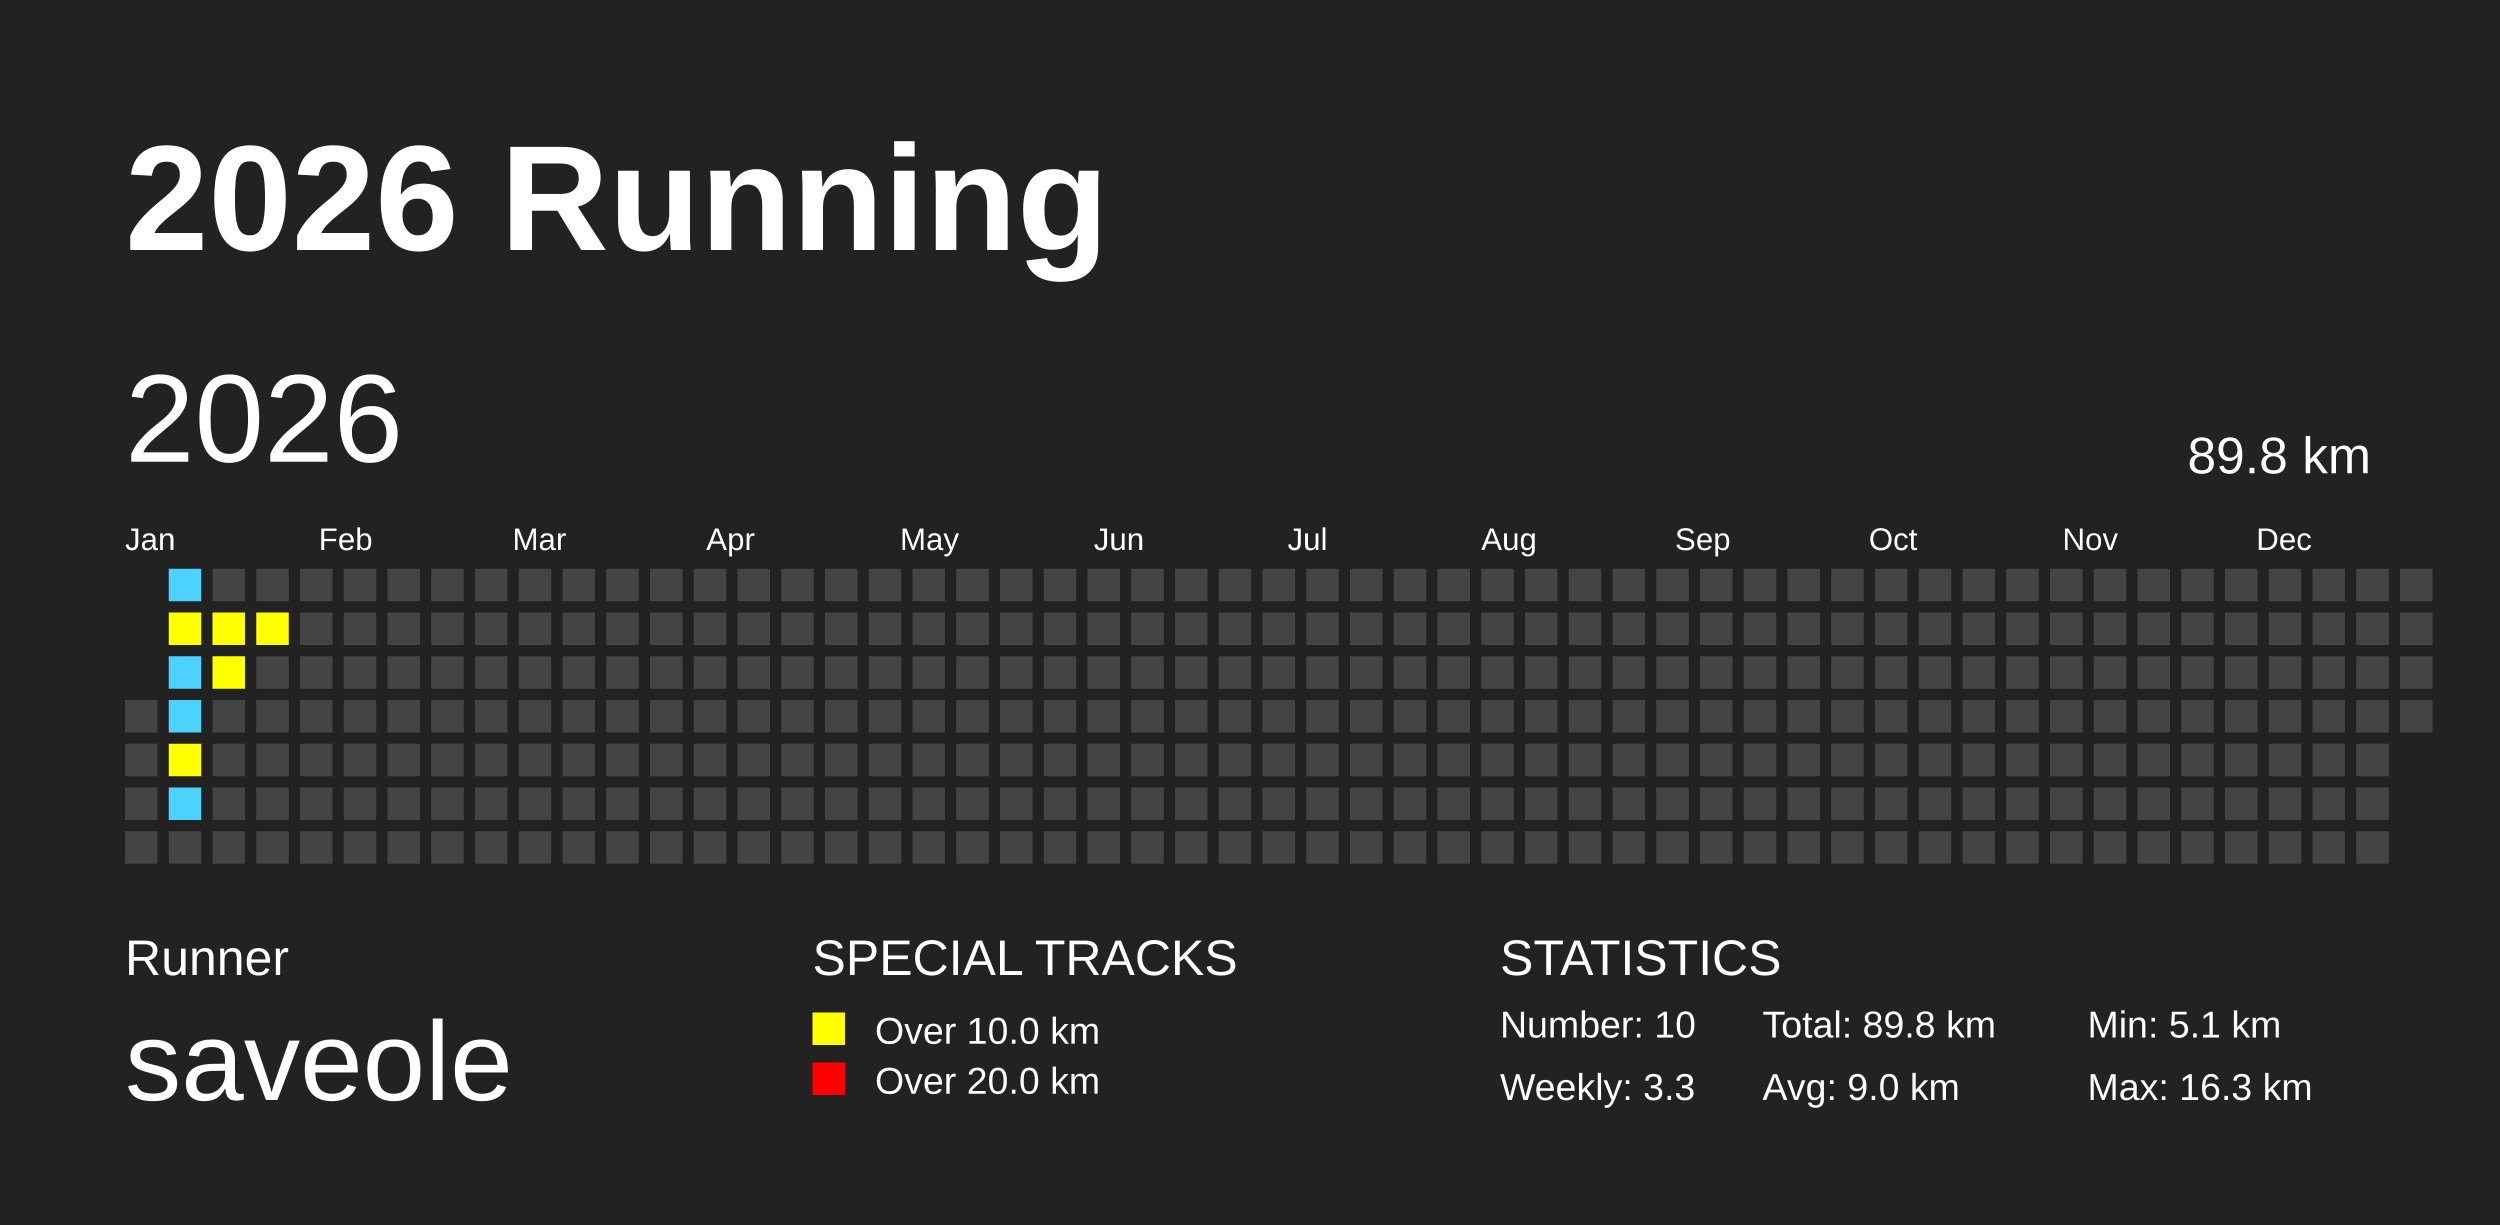
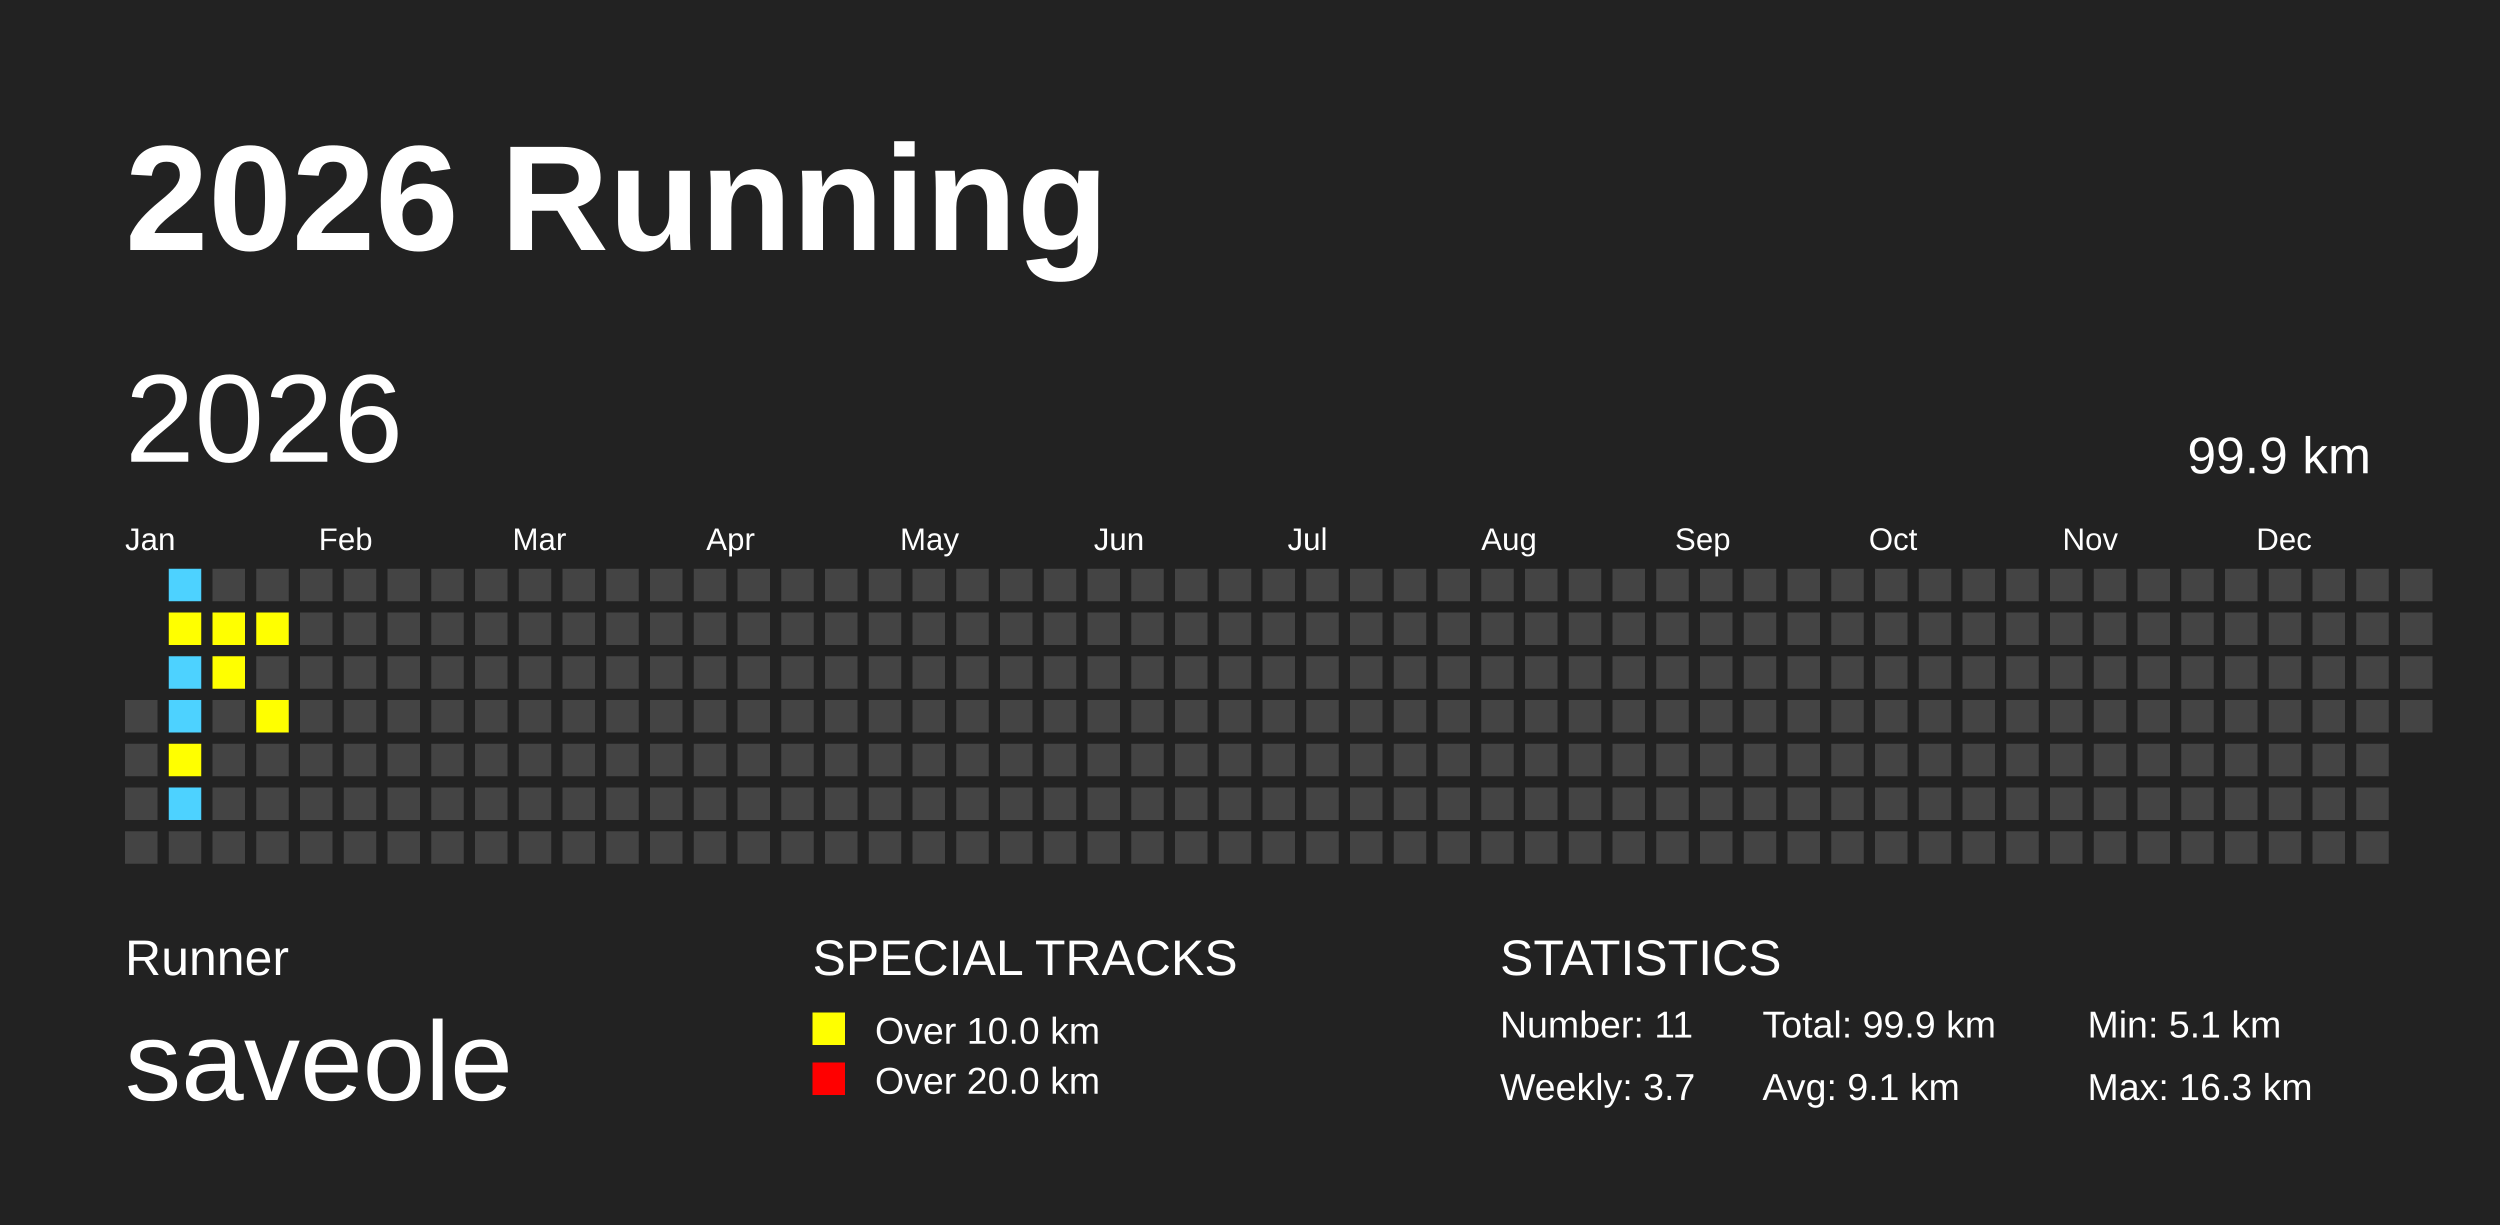
<svg xmlns="http://www.w3.org/2000/svg" baseProfile="full" height="98mm" version="1.1" viewBox="0,0,200,98" width="200mm">
  <defs />
  <rect fill="#222222" height="98" width="200" x="0" y="0" />
  <text fill="#FFFFFF" style="font-size:12px; font-family:Arial; font-weight:bold;" x="10" y="20">2026 Running</text>
  <text fill="#FFFFFF" style="font-size:4px; font-family:Arial" x="10" y="78">Runner</text>
  <text fill="#FFFFFF" style="font-size:9px; font-family:Arial" x="10" y="88">saveole</text>
  <text fill="#FFFFFF" style="font-size:4px; font-family:Arial" x="65" y="78">SPECIAL TRACKS</text>
  <rect fill="yellow" height="2.6" width="2.6" x="65" y="81" />
  <text fill="#FFFFFF" style="font-size:3px; font-family:Arial" x="70" y="83.5">Over 10.0 km</text>
  <rect fill="red" height="2.6" width="2.6" x="65" y="85" />
  <text fill="#FFFFFF" style="font-size:3px; font-family:Arial" x="70" y="87.5">Over 20.0 km</text>
  <text fill="#FFFFFF" style="font-size:4px; font-family:Arial" x="120" y="78">STATISTICS</text>
-   <text fill="#FFFFFF" style="font-size:3px; font-family:Arial" x="120" y="83">Number: 10</text>
-   <text fill="#FFFFFF" style="font-size:3px; font-family:Arial" x="120" y="88">Weekly: 3.3</text>
-   <text fill="#FFFFFF" style="font-size:3px; font-family:Arial" x="141" y="83">Total: 89.8 km</text>
-   <text fill="#FFFFFF" style="font-size:3px; font-family:Arial" x="141" y="88">Avg: 9.0 km</text>
+   <text fill="#FFFFFF" style="font-size:3px; font-family:Arial" x="120" y="83">Number: 11</text>
+   <text fill="#FFFFFF" style="font-size:3px; font-family:Arial" x="120" y="88">Weekly: 3.7</text>
+   <text fill="#FFFFFF" style="font-size:3px; font-family:Arial" x="141" y="83">Total: 99.9 km</text>
+   <text fill="#FFFFFF" style="font-size:3px; font-family:Arial" x="141" y="88">Avg: 9.1 km</text>
  <text fill="#FFFFFF" style="font-size:3px; font-family:Arial" x="167" y="83">Min: 5.1 km</text>
  <text fill="#FFFFFF" style="font-size:3px; font-family:Arial" x="167" y="88">Max: 16.3 km</text>
  <text dominant-baseline="hanging" fill="#FFFFFF" style="font-size:10.0px; font-family:Arial;" x="10" y="30">2026</text>
-   <text dominant-baseline="hanging" fill="#FFFFFF" style="font-size:4.125px; font-family:Arial;" x="175" y="35">89.8 km</text>
+   <text dominant-baseline="hanging" fill="#FFFFFF" style="font-size:4.125px; font-family:Arial;" x="175" y="35">99.9 km</text>
  <text fill="#FFFFFF" style="font-size:2.5px; font-family:Arial" x="10.0" y="44">Jan</text>
  <text fill="#FFFFFF" style="font-size:2.5px; font-family:Arial" x="25.5" y="44">Feb</text>
  <text fill="#FFFFFF" style="font-size:2.5px; font-family:Arial" x="41.0" y="44">Mar</text>
  <text fill="#FFFFFF" style="font-size:2.5px; font-family:Arial" x="56.5" y="44">Apr</text>
  <text fill="#FFFFFF" style="font-size:2.5px; font-family:Arial" x="72.0" y="44">May</text>
  <text fill="#FFFFFF" style="font-size:2.5px; font-family:Arial" x="87.5" y="44">Jun</text>
  <text fill="#FFFFFF" style="font-size:2.5px; font-family:Arial" x="103.0" y="44">Jul</text>
  <text fill="#FFFFFF" style="font-size:2.5px; font-family:Arial" x="118.5" y="44">Aug</text>
  <text fill="#FFFFFF" style="font-size:2.5px; font-family:Arial" x="134.0" y="44">Sep</text>
  <text fill="#FFFFFF" style="font-size:2.5px; font-family:Arial" x="149.5" y="44">Oct</text>
  <text fill="#FFFFFF" style="font-size:2.5px; font-family:Arial" x="165.0" y="44">Nov</text>
  <text fill="#FFFFFF" style="font-size:2.5px; font-family:Arial" x="180.5" y="44">Dec</text>
  <rect fill="#444444" height="2.6" width="2.6" x="10.0" y="56.0" />
  <rect fill="#444444" height="2.6" width="2.6" x="10.0" y="59.5" />
  <rect fill="#444444" height="2.6" width="2.6" x="10.0" y="63.0" />
  <rect fill="#444444" height="2.6" width="2.6" x="10.0" y="66.5" />
  <rect fill="#4DD2FF" height="2.6" width="2.6" x="13.5" y="45.5" />
  <rect fill="yellow" height="2.6" width="2.6" x="13.5" y="49.0" />
  <rect fill="#4DD2FF" height="2.6" width="2.6" x="13.5" y="52.5" />
  <rect fill="#4DD2FF" height="2.6" width="2.6" x="13.5" y="56.0" />
  <rect fill="yellow" height="2.6" width="2.6" x="13.5" y="59.5" />
  <rect fill="#4DD2FF" height="2.6" width="2.6" x="13.5" y="63.0" />
  <rect fill="#444444" height="2.6" width="2.6" x="13.5" y="66.5" />
  <rect fill="#444444" height="2.6" width="2.6" x="17.0" y="45.5" />
  <rect fill="yellow" height="2.6" width="2.6" x="17.0" y="49.0" />
  <rect fill="yellow" height="2.6" width="2.6" x="17.0" y="52.5" />
  <rect fill="#444444" height="2.6" width="2.6" x="17.0" y="56.0" />
  <rect fill="#444444" height="2.6" width="2.6" x="17.0" y="59.5" />
  <rect fill="#444444" height="2.6" width="2.6" x="17.0" y="63.0" />
  <rect fill="#444444" height="2.6" width="2.6" x="17.0" y="66.5" />
  <rect fill="#444444" height="2.6" width="2.6" x="20.5" y="45.5" />
  <rect fill="yellow" height="2.6" width="2.6" x="20.5" y="49.0" />
  <rect fill="#444444" height="2.6" width="2.6" x="20.5" y="52.5" />
-   <rect fill="#444444" height="2.6" width="2.6" x="20.5" y="56.0" />
+   <rect fill="yellow" height="2.6" width="2.6" x="20.5" y="56.0" />
  <rect fill="#444444" height="2.6" width="2.6" x="20.5" y="59.5" />
  <rect fill="#444444" height="2.6" width="2.6" x="20.5" y="63.0" />
  <rect fill="#444444" height="2.6" width="2.6" x="20.5" y="66.5" />
  <rect fill="#444444" height="2.6" width="2.6" x="24.0" y="45.5" />
  <rect fill="#444444" height="2.6" width="2.6" x="24.0" y="49.0" />
  <rect fill="#444444" height="2.6" width="2.6" x="24.0" y="52.5" />
  <rect fill="#444444" height="2.6" width="2.6" x="24.0" y="56.0" />
  <rect fill="#444444" height="2.6" width="2.6" x="24.0" y="59.5" />
  <rect fill="#444444" height="2.6" width="2.6" x="24.0" y="63.0" />
  <rect fill="#444444" height="2.6" width="2.6" x="24.0" y="66.5" />
  <rect fill="#444444" height="2.6" width="2.6" x="27.5" y="45.5" />
  <rect fill="#444444" height="2.6" width="2.6" x="27.5" y="49.0" />
  <rect fill="#444444" height="2.6" width="2.6" x="27.5" y="52.5" />
  <rect fill="#444444" height="2.6" width="2.6" x="27.5" y="56.0" />
  <rect fill="#444444" height="2.6" width="2.6" x="27.5" y="59.5" />
  <rect fill="#444444" height="2.6" width="2.6" x="27.5" y="63.0" />
  <rect fill="#444444" height="2.6" width="2.6" x="27.5" y="66.5" />
  <rect fill="#444444" height="2.6" width="2.6" x="31.0" y="45.5" />
  <rect fill="#444444" height="2.6" width="2.6" x="31.0" y="49.0" />
  <rect fill="#444444" height="2.6" width="2.6" x="31.0" y="52.5" />
  <rect fill="#444444" height="2.6" width="2.6" x="31.0" y="56.0" />
  <rect fill="#444444" height="2.6" width="2.6" x="31.0" y="59.5" />
  <rect fill="#444444" height="2.6" width="2.6" x="31.0" y="63.0" />
  <rect fill="#444444" height="2.6" width="2.6" x="31.0" y="66.5" />
  <rect fill="#444444" height="2.6" width="2.6" x="34.5" y="45.5" />
  <rect fill="#444444" height="2.6" width="2.6" x="34.5" y="49.0" />
  <rect fill="#444444" height="2.6" width="2.6" x="34.5" y="52.5" />
  <rect fill="#444444" height="2.6" width="2.6" x="34.5" y="56.0" />
  <rect fill="#444444" height="2.6" width="2.6" x="34.5" y="59.5" />
  <rect fill="#444444" height="2.6" width="2.6" x="34.5" y="63.0" />
  <rect fill="#444444" height="2.6" width="2.6" x="34.5" y="66.5" />
  <rect fill="#444444" height="2.6" width="2.6" x="38.0" y="45.5" />
  <rect fill="#444444" height="2.6" width="2.6" x="38.0" y="49.0" />
  <rect fill="#444444" height="2.6" width="2.6" x="38.0" y="52.5" />
  <rect fill="#444444" height="2.6" width="2.6" x="38.0" y="56.0" />
  <rect fill="#444444" height="2.6" width="2.6" x="38.0" y="59.5" />
  <rect fill="#444444" height="2.6" width="2.6" x="38.0" y="63.0" />
  <rect fill="#444444" height="2.6" width="2.6" x="38.0" y="66.5" />
  <rect fill="#444444" height="2.6" width="2.6" x="41.5" y="45.5" />
  <rect fill="#444444" height="2.6" width="2.6" x="41.5" y="49.0" />
  <rect fill="#444444" height="2.6" width="2.6" x="41.5" y="52.5" />
  <rect fill="#444444" height="2.6" width="2.6" x="41.5" y="56.0" />
  <rect fill="#444444" height="2.6" width="2.6" x="41.5" y="59.5" />
  <rect fill="#444444" height="2.6" width="2.6" x="41.5" y="63.0" />
  <rect fill="#444444" height="2.6" width="2.6" x="41.5" y="66.5" />
  <rect fill="#444444" height="2.6" width="2.6" x="45.0" y="45.5" />
  <rect fill="#444444" height="2.6" width="2.6" x="45.0" y="49.0" />
  <rect fill="#444444" height="2.6" width="2.6" x="45.0" y="52.5" />
  <rect fill="#444444" height="2.6" width="2.6" x="45.0" y="56.0" />
  <rect fill="#444444" height="2.6" width="2.6" x="45.0" y="59.5" />
  <rect fill="#444444" height="2.6" width="2.6" x="45.0" y="63.0" />
  <rect fill="#444444" height="2.6" width="2.6" x="45.0" y="66.5" />
  <rect fill="#444444" height="2.6" width="2.6" x="48.5" y="45.5" />
  <rect fill="#444444" height="2.6" width="2.6" x="48.5" y="49.0" />
  <rect fill="#444444" height="2.6" width="2.6" x="48.5" y="52.5" />
  <rect fill="#444444" height="2.6" width="2.6" x="48.5" y="56.0" />
  <rect fill="#444444" height="2.6" width="2.6" x="48.5" y="59.5" />
  <rect fill="#444444" height="2.6" width="2.6" x="48.5" y="63.0" />
  <rect fill="#444444" height="2.6" width="2.6" x="48.5" y="66.5" />
  <rect fill="#444444" height="2.6" width="2.6" x="52.0" y="45.5" />
  <rect fill="#444444" height="2.6" width="2.6" x="52.0" y="49.0" />
  <rect fill="#444444" height="2.6" width="2.6" x="52.0" y="52.5" />
  <rect fill="#444444" height="2.6" width="2.6" x="52.0" y="56.0" />
  <rect fill="#444444" height="2.6" width="2.6" x="52.0" y="59.5" />
  <rect fill="#444444" height="2.6" width="2.6" x="52.0" y="63.0" />
  <rect fill="#444444" height="2.6" width="2.6" x="52.0" y="66.5" />
  <rect fill="#444444" height="2.6" width="2.6" x="55.5" y="45.5" />
  <rect fill="#444444" height="2.6" width="2.6" x="55.5" y="49.0" />
  <rect fill="#444444" height="2.6" width="2.6" x="55.5" y="52.5" />
  <rect fill="#444444" height="2.6" width="2.6" x="55.5" y="56.0" />
  <rect fill="#444444" height="2.6" width="2.6" x="55.5" y="59.5" />
  <rect fill="#444444" height="2.6" width="2.6" x="55.5" y="63.0" />
  <rect fill="#444444" height="2.6" width="2.6" x="55.5" y="66.5" />
  <rect fill="#444444" height="2.6" width="2.6" x="59.0" y="45.5" />
  <rect fill="#444444" height="2.6" width="2.6" x="59.0" y="49.0" />
  <rect fill="#444444" height="2.6" width="2.6" x="59.0" y="52.5" />
  <rect fill="#444444" height="2.6" width="2.6" x="59.0" y="56.0" />
  <rect fill="#444444" height="2.6" width="2.6" x="59.0" y="59.5" />
  <rect fill="#444444" height="2.6" width="2.6" x="59.0" y="63.0" />
  <rect fill="#444444" height="2.6" width="2.6" x="59.0" y="66.5" />
  <rect fill="#444444" height="2.6" width="2.6" x="62.5" y="45.5" />
  <rect fill="#444444" height="2.6" width="2.6" x="62.5" y="49.0" />
  <rect fill="#444444" height="2.6" width="2.6" x="62.5" y="52.5" />
  <rect fill="#444444" height="2.6" width="2.6" x="62.5" y="56.0" />
  <rect fill="#444444" height="2.6" width="2.6" x="62.5" y="59.5" />
  <rect fill="#444444" height="2.6" width="2.6" x="62.5" y="63.0" />
  <rect fill="#444444" height="2.6" width="2.6" x="62.5" y="66.5" />
  <rect fill="#444444" height="2.6" width="2.6" x="66.0" y="45.5" />
  <rect fill="#444444" height="2.6" width="2.6" x="66.0" y="49.0" />
  <rect fill="#444444" height="2.6" width="2.6" x="66.0" y="52.5" />
  <rect fill="#444444" height="2.6" width="2.6" x="66.0" y="56.0" />
  <rect fill="#444444" height="2.6" width="2.6" x="66.0" y="59.5" />
  <rect fill="#444444" height="2.6" width="2.6" x="66.0" y="63.0" />
  <rect fill="#444444" height="2.6" width="2.6" x="66.0" y="66.5" />
  <rect fill="#444444" height="2.6" width="2.6" x="69.5" y="45.5" />
  <rect fill="#444444" height="2.6" width="2.6" x="69.5" y="49.0" />
  <rect fill="#444444" height="2.6" width="2.6" x="69.5" y="52.5" />
  <rect fill="#444444" height="2.6" width="2.6" x="69.5" y="56.0" />
  <rect fill="#444444" height="2.6" width="2.6" x="69.5" y="59.5" />
  <rect fill="#444444" height="2.6" width="2.6" x="69.5" y="63.0" />
  <rect fill="#444444" height="2.6" width="2.6" x="69.5" y="66.5" />
  <rect fill="#444444" height="2.6" width="2.6" x="73.0" y="45.5" />
  <rect fill="#444444" height="2.6" width="2.6" x="73.0" y="49.0" />
  <rect fill="#444444" height="2.6" width="2.6" x="73.0" y="52.5" />
  <rect fill="#444444" height="2.6" width="2.6" x="73.0" y="56.0" />
  <rect fill="#444444" height="2.6" width="2.6" x="73.0" y="59.5" />
  <rect fill="#444444" height="2.6" width="2.6" x="73.0" y="63.0" />
  <rect fill="#444444" height="2.6" width="2.6" x="73.0" y="66.5" />
  <rect fill="#444444" height="2.6" width="2.6" x="76.5" y="45.5" />
  <rect fill="#444444" height="2.6" width="2.6" x="76.5" y="49.0" />
  <rect fill="#444444" height="2.6" width="2.6" x="76.5" y="52.5" />
  <rect fill="#444444" height="2.6" width="2.6" x="76.5" y="56.0" />
  <rect fill="#444444" height="2.6" width="2.6" x="76.5" y="59.5" />
  <rect fill="#444444" height="2.6" width="2.6" x="76.5" y="63.0" />
  <rect fill="#444444" height="2.6" width="2.6" x="76.5" y="66.5" />
  <rect fill="#444444" height="2.6" width="2.6" x="80.0" y="45.5" />
  <rect fill="#444444" height="2.6" width="2.6" x="80.0" y="49.0" />
  <rect fill="#444444" height="2.6" width="2.6" x="80.0" y="52.5" />
  <rect fill="#444444" height="2.6" width="2.6" x="80.0" y="56.0" />
  <rect fill="#444444" height="2.6" width="2.6" x="80.0" y="59.5" />
  <rect fill="#444444" height="2.6" width="2.6" x="80.0" y="63.0" />
  <rect fill="#444444" height="2.6" width="2.6" x="80.0" y="66.5" />
  <rect fill="#444444" height="2.6" width="2.6" x="83.5" y="45.5" />
  <rect fill="#444444" height="2.6" width="2.6" x="83.5" y="49.0" />
  <rect fill="#444444" height="2.6" width="2.6" x="83.5" y="52.5" />
  <rect fill="#444444" height="2.6" width="2.6" x="83.5" y="56.0" />
  <rect fill="#444444" height="2.6" width="2.6" x="83.5" y="59.5" />
  <rect fill="#444444" height="2.6" width="2.6" x="83.5" y="63.0" />
  <rect fill="#444444" height="2.6" width="2.6" x="83.5" y="66.5" />
  <rect fill="#444444" height="2.6" width="2.6" x="87.0" y="45.5" />
  <rect fill="#444444" height="2.6" width="2.6" x="87.0" y="49.0" />
  <rect fill="#444444" height="2.6" width="2.6" x="87.0" y="52.5" />
  <rect fill="#444444" height="2.6" width="2.6" x="87.0" y="56.0" />
  <rect fill="#444444" height="2.6" width="2.6" x="87.0" y="59.5" />
  <rect fill="#444444" height="2.6" width="2.6" x="87.0" y="63.0" />
  <rect fill="#444444" height="2.6" width="2.6" x="87.0" y="66.5" />
  <rect fill="#444444" height="2.6" width="2.6" x="90.5" y="45.5" />
  <rect fill="#444444" height="2.6" width="2.6" x="90.5" y="49.0" />
  <rect fill="#444444" height="2.6" width="2.6" x="90.5" y="52.5" />
  <rect fill="#444444" height="2.6" width="2.6" x="90.5" y="56.0" />
  <rect fill="#444444" height="2.6" width="2.6" x="90.5" y="59.5" />
  <rect fill="#444444" height="2.6" width="2.6" x="90.5" y="63.0" />
  <rect fill="#444444" height="2.6" width="2.6" x="90.5" y="66.5" />
  <rect fill="#444444" height="2.6" width="2.6" x="94.0" y="45.5" />
  <rect fill="#444444" height="2.6" width="2.6" x="94.0" y="49.0" />
  <rect fill="#444444" height="2.6" width="2.6" x="94.0" y="52.5" />
  <rect fill="#444444" height="2.6" width="2.6" x="94.0" y="56.0" />
  <rect fill="#444444" height="2.6" width="2.6" x="94.0" y="59.5" />
  <rect fill="#444444" height="2.6" width="2.6" x="94.0" y="63.0" />
  <rect fill="#444444" height="2.6" width="2.6" x="94.0" y="66.5" />
  <rect fill="#444444" height="2.6" width="2.6" x="97.5" y="45.5" />
  <rect fill="#444444" height="2.6" width="2.6" x="97.5" y="49.0" />
  <rect fill="#444444" height="2.6" width="2.6" x="97.5" y="52.5" />
  <rect fill="#444444" height="2.6" width="2.6" x="97.5" y="56.0" />
  <rect fill="#444444" height="2.6" width="2.6" x="97.5" y="59.5" />
  <rect fill="#444444" height="2.6" width="2.6" x="97.5" y="63.0" />
  <rect fill="#444444" height="2.6" width="2.6" x="97.5" y="66.5" />
  <rect fill="#444444" height="2.6" width="2.6" x="101.0" y="45.5" />
  <rect fill="#444444" height="2.6" width="2.6" x="101.0" y="49.0" />
  <rect fill="#444444" height="2.6" width="2.6" x="101.0" y="52.5" />
  <rect fill="#444444" height="2.6" width="2.6" x="101.0" y="56.0" />
  <rect fill="#444444" height="2.6" width="2.6" x="101.0" y="59.5" />
  <rect fill="#444444" height="2.6" width="2.6" x="101.0" y="63.0" />
  <rect fill="#444444" height="2.6" width="2.6" x="101.0" y="66.5" />
  <rect fill="#444444" height="2.6" width="2.6" x="104.5" y="45.5" />
  <rect fill="#444444" height="2.6" width="2.6" x="104.5" y="49.0" />
  <rect fill="#444444" height="2.6" width="2.6" x="104.5" y="52.5" />
  <rect fill="#444444" height="2.6" width="2.6" x="104.5" y="56.0" />
  <rect fill="#444444" height="2.6" width="2.6" x="104.5" y="59.5" />
  <rect fill="#444444" height="2.6" width="2.6" x="104.5" y="63.0" />
  <rect fill="#444444" height="2.6" width="2.6" x="104.5" y="66.5" />
  <rect fill="#444444" height="2.6" width="2.6" x="108.0" y="45.5" />
  <rect fill="#444444" height="2.6" width="2.6" x="108.0" y="49.0" />
  <rect fill="#444444" height="2.6" width="2.6" x="108.0" y="52.5" />
  <rect fill="#444444" height="2.6" width="2.6" x="108.0" y="56.0" />
  <rect fill="#444444" height="2.6" width="2.6" x="108.0" y="59.5" />
  <rect fill="#444444" height="2.6" width="2.6" x="108.0" y="63.0" />
  <rect fill="#444444" height="2.6" width="2.6" x="108.0" y="66.5" />
  <rect fill="#444444" height="2.6" width="2.6" x="111.5" y="45.5" />
  <rect fill="#444444" height="2.6" width="2.6" x="111.5" y="49.0" />
  <rect fill="#444444" height="2.6" width="2.6" x="111.5" y="52.5" />
  <rect fill="#444444" height="2.6" width="2.6" x="111.5" y="56.0" />
  <rect fill="#444444" height="2.6" width="2.6" x="111.5" y="59.5" />
  <rect fill="#444444" height="2.6" width="2.6" x="111.5" y="63.0" />
  <rect fill="#444444" height="2.6" width="2.6" x="111.5" y="66.5" />
  <rect fill="#444444" height="2.6" width="2.6" x="115.0" y="45.5" />
  <rect fill="#444444" height="2.6" width="2.6" x="115.0" y="49.0" />
  <rect fill="#444444" height="2.6" width="2.6" x="115.0" y="52.5" />
  <rect fill="#444444" height="2.6" width="2.6" x="115.0" y="56.0" />
  <rect fill="#444444" height="2.6" width="2.6" x="115.0" y="59.5" />
  <rect fill="#444444" height="2.6" width="2.6" x="115.0" y="63.0" />
  <rect fill="#444444" height="2.6" width="2.6" x="115.0" y="66.5" />
  <rect fill="#444444" height="2.6" width="2.6" x="118.5" y="45.5" />
  <rect fill="#444444" height="2.6" width="2.6" x="118.5" y="49.0" />
  <rect fill="#444444" height="2.6" width="2.6" x="118.5" y="52.5" />
  <rect fill="#444444" height="2.6" width="2.6" x="118.5" y="56.0" />
  <rect fill="#444444" height="2.6" width="2.6" x="118.5" y="59.5" />
  <rect fill="#444444" height="2.6" width="2.6" x="118.5" y="63.0" />
  <rect fill="#444444" height="2.6" width="2.6" x="118.5" y="66.5" />
  <rect fill="#444444" height="2.6" width="2.6" x="122.0" y="45.5" />
  <rect fill="#444444" height="2.6" width="2.6" x="122.0" y="49.0" />
  <rect fill="#444444" height="2.6" width="2.6" x="122.0" y="52.5" />
  <rect fill="#444444" height="2.6" width="2.6" x="122.0" y="56.0" />
  <rect fill="#444444" height="2.6" width="2.6" x="122.0" y="59.5" />
  <rect fill="#444444" height="2.6" width="2.6" x="122.0" y="63.0" />
  <rect fill="#444444" height="2.6" width="2.6" x="122.0" y="66.5" />
  <rect fill="#444444" height="2.6" width="2.6" x="125.5" y="45.5" />
  <rect fill="#444444" height="2.6" width="2.6" x="125.5" y="49.0" />
  <rect fill="#444444" height="2.6" width="2.6" x="125.5" y="52.5" />
  <rect fill="#444444" height="2.6" width="2.6" x="125.5" y="56.0" />
  <rect fill="#444444" height="2.6" width="2.6" x="125.5" y="59.5" />
  <rect fill="#444444" height="2.6" width="2.6" x="125.5" y="63.0" />
  <rect fill="#444444" height="2.6" width="2.6" x="125.5" y="66.5" />
  <rect fill="#444444" height="2.6" width="2.6" x="129.0" y="45.5" />
  <rect fill="#444444" height="2.6" width="2.6" x="129.0" y="49.0" />
  <rect fill="#444444" height="2.6" width="2.6" x="129.0" y="52.5" />
  <rect fill="#444444" height="2.6" width="2.6" x="129.0" y="56.0" />
  <rect fill="#444444" height="2.6" width="2.6" x="129.0" y="59.5" />
  <rect fill="#444444" height="2.6" width="2.6" x="129.0" y="63.0" />
  <rect fill="#444444" height="2.6" width="2.6" x="129.0" y="66.5" />
  <rect fill="#444444" height="2.6" width="2.6" x="132.5" y="45.5" />
  <rect fill="#444444" height="2.6" width="2.6" x="132.5" y="49.0" />
  <rect fill="#444444" height="2.6" width="2.6" x="132.5" y="52.5" />
  <rect fill="#444444" height="2.6" width="2.6" x="132.5" y="56.0" />
  <rect fill="#444444" height="2.6" width="2.6" x="132.5" y="59.5" />
  <rect fill="#444444" height="2.6" width="2.6" x="132.5" y="63.0" />
  <rect fill="#444444" height="2.6" width="2.6" x="132.5" y="66.5" />
  <rect fill="#444444" height="2.6" width="2.6" x="136.0" y="45.5" />
  <rect fill="#444444" height="2.6" width="2.6" x="136.0" y="49.0" />
  <rect fill="#444444" height="2.6" width="2.6" x="136.0" y="52.5" />
  <rect fill="#444444" height="2.6" width="2.6" x="136.0" y="56.0" />
  <rect fill="#444444" height="2.6" width="2.6" x="136.0" y="59.5" />
  <rect fill="#444444" height="2.6" width="2.6" x="136.0" y="63.0" />
  <rect fill="#444444" height="2.6" width="2.6" x="136.0" y="66.5" />
  <rect fill="#444444" height="2.6" width="2.6" x="139.5" y="45.5" />
  <rect fill="#444444" height="2.6" width="2.6" x="139.5" y="49.0" />
  <rect fill="#444444" height="2.6" width="2.6" x="139.5" y="52.5" />
  <rect fill="#444444" height="2.6" width="2.6" x="139.5" y="56.0" />
  <rect fill="#444444" height="2.6" width="2.6" x="139.5" y="59.5" />
  <rect fill="#444444" height="2.6" width="2.6" x="139.5" y="63.0" />
  <rect fill="#444444" height="2.6" width="2.6" x="139.5" y="66.5" />
  <rect fill="#444444" height="2.6" width="2.6" x="143.0" y="45.5" />
  <rect fill="#444444" height="2.6" width="2.6" x="143.0" y="49.0" />
  <rect fill="#444444" height="2.6" width="2.6" x="143.0" y="52.5" />
  <rect fill="#444444" height="2.6" width="2.6" x="143.0" y="56.0" />
  <rect fill="#444444" height="2.6" width="2.6" x="143.0" y="59.5" />
  <rect fill="#444444" height="2.6" width="2.6" x="143.0" y="63.0" />
  <rect fill="#444444" height="2.6" width="2.6" x="143.0" y="66.5" />
  <rect fill="#444444" height="2.6" width="2.6" x="146.5" y="45.5" />
  <rect fill="#444444" height="2.6" width="2.6" x="146.5" y="49.0" />
  <rect fill="#444444" height="2.6" width="2.6" x="146.5" y="52.5" />
  <rect fill="#444444" height="2.6" width="2.6" x="146.5" y="56.0" />
  <rect fill="#444444" height="2.6" width="2.6" x="146.5" y="59.5" />
  <rect fill="#444444" height="2.6" width="2.6" x="146.5" y="63.0" />
  <rect fill="#444444" height="2.6" width="2.6" x="146.5" y="66.5" />
  <rect fill="#444444" height="2.6" width="2.6" x="150.0" y="45.5" />
  <rect fill="#444444" height="2.6" width="2.6" x="150.0" y="49.0" />
  <rect fill="#444444" height="2.6" width="2.6" x="150.0" y="52.5" />
  <rect fill="#444444" height="2.6" width="2.6" x="150.0" y="56.0" />
  <rect fill="#444444" height="2.6" width="2.6" x="150.0" y="59.5" />
  <rect fill="#444444" height="2.6" width="2.6" x="150.0" y="63.0" />
  <rect fill="#444444" height="2.6" width="2.6" x="150.0" y="66.5" />
  <rect fill="#444444" height="2.6" width="2.6" x="153.5" y="45.5" />
  <rect fill="#444444" height="2.6" width="2.6" x="153.5" y="49.0" />
  <rect fill="#444444" height="2.6" width="2.6" x="153.5" y="52.5" />
  <rect fill="#444444" height="2.6" width="2.6" x="153.5" y="56.0" />
  <rect fill="#444444" height="2.6" width="2.6" x="153.5" y="59.5" />
  <rect fill="#444444" height="2.6" width="2.6" x="153.5" y="63.0" />
  <rect fill="#444444" height="2.6" width="2.6" x="153.5" y="66.5" />
  <rect fill="#444444" height="2.6" width="2.6" x="157.0" y="45.5" />
  <rect fill="#444444" height="2.6" width="2.6" x="157.0" y="49.0" />
  <rect fill="#444444" height="2.6" width="2.6" x="157.0" y="52.5" />
  <rect fill="#444444" height="2.6" width="2.6" x="157.0" y="56.0" />
  <rect fill="#444444" height="2.6" width="2.6" x="157.0" y="59.5" />
  <rect fill="#444444" height="2.6" width="2.6" x="157.0" y="63.0" />
  <rect fill="#444444" height="2.6" width="2.6" x="157.0" y="66.5" />
  <rect fill="#444444" height="2.6" width="2.6" x="160.5" y="45.5" />
  <rect fill="#444444" height="2.6" width="2.6" x="160.5" y="49.0" />
  <rect fill="#444444" height="2.6" width="2.6" x="160.5" y="52.5" />
  <rect fill="#444444" height="2.6" width="2.6" x="160.5" y="56.0" />
  <rect fill="#444444" height="2.6" width="2.6" x="160.5" y="59.5" />
  <rect fill="#444444" height="2.6" width="2.6" x="160.5" y="63.0" />
  <rect fill="#444444" height="2.6" width="2.6" x="160.5" y="66.5" />
  <rect fill="#444444" height="2.6" width="2.6" x="164.0" y="45.5" />
  <rect fill="#444444" height="2.6" width="2.6" x="164.0" y="49.0" />
  <rect fill="#444444" height="2.6" width="2.6" x="164.0" y="52.5" />
  <rect fill="#444444" height="2.6" width="2.6" x="164.0" y="56.0" />
  <rect fill="#444444" height="2.6" width="2.6" x="164.0" y="59.5" />
  <rect fill="#444444" height="2.6" width="2.6" x="164.0" y="63.0" />
  <rect fill="#444444" height="2.6" width="2.6" x="164.0" y="66.5" />
  <rect fill="#444444" height="2.6" width="2.6" x="167.5" y="45.5" />
  <rect fill="#444444" height="2.6" width="2.6" x="167.5" y="49.0" />
  <rect fill="#444444" height="2.6" width="2.6" x="167.5" y="52.5" />
  <rect fill="#444444" height="2.6" width="2.6" x="167.5" y="56.0" />
  <rect fill="#444444" height="2.6" width="2.6" x="167.5" y="59.5" />
  <rect fill="#444444" height="2.6" width="2.6" x="167.5" y="63.0" />
  <rect fill="#444444" height="2.6" width="2.6" x="167.5" y="66.5" />
  <rect fill="#444444" height="2.6" width="2.6" x="171.0" y="45.5" />
  <rect fill="#444444" height="2.6" width="2.6" x="171.0" y="49.0" />
  <rect fill="#444444" height="2.6" width="2.6" x="171.0" y="52.5" />
  <rect fill="#444444" height="2.6" width="2.6" x="171.0" y="56.0" />
  <rect fill="#444444" height="2.6" width="2.6" x="171.0" y="59.5" />
  <rect fill="#444444" height="2.6" width="2.6" x="171.0" y="63.0" />
  <rect fill="#444444" height="2.6" width="2.6" x="171.0" y="66.5" />
  <rect fill="#444444" height="2.6" width="2.6" x="174.5" y="45.5" />
  <rect fill="#444444" height="2.6" width="2.6" x="174.5" y="49.0" />
  <rect fill="#444444" height="2.6" width="2.6" x="174.5" y="52.5" />
  <rect fill="#444444" height="2.6" width="2.6" x="174.5" y="56.0" />
  <rect fill="#444444" height="2.6" width="2.6" x="174.5" y="59.5" />
  <rect fill="#444444" height="2.6" width="2.6" x="174.5" y="63.0" />
  <rect fill="#444444" height="2.6" width="2.6" x="174.5" y="66.5" />
  <rect fill="#444444" height="2.6" width="2.6" x="178.0" y="45.5" />
  <rect fill="#444444" height="2.6" width="2.6" x="178.0" y="49.0" />
  <rect fill="#444444" height="2.6" width="2.6" x="178.0" y="52.5" />
  <rect fill="#444444" height="2.6" width="2.6" x="178.0" y="56.0" />
  <rect fill="#444444" height="2.6" width="2.6" x="178.0" y="59.5" />
  <rect fill="#444444" height="2.6" width="2.6" x="178.0" y="63.0" />
  <rect fill="#444444" height="2.6" width="2.6" x="178.0" y="66.5" />
  <rect fill="#444444" height="2.6" width="2.6" x="181.5" y="45.5" />
  <rect fill="#444444" height="2.6" width="2.6" x="181.5" y="49.0" />
  <rect fill="#444444" height="2.6" width="2.6" x="181.5" y="52.5" />
  <rect fill="#444444" height="2.6" width="2.6" x="181.5" y="56.0" />
  <rect fill="#444444" height="2.6" width="2.6" x="181.5" y="59.5" />
  <rect fill="#444444" height="2.6" width="2.6" x="181.5" y="63.0" />
  <rect fill="#444444" height="2.6" width="2.6" x="181.5" y="66.5" />
  <rect fill="#444444" height="2.6" width="2.6" x="185.0" y="45.5" />
  <rect fill="#444444" height="2.6" width="2.6" x="185.0" y="49.0" />
  <rect fill="#444444" height="2.6" width="2.6" x="185.0" y="52.5" />
  <rect fill="#444444" height="2.6" width="2.6" x="185.0" y="56.0" />
  <rect fill="#444444" height="2.6" width="2.6" x="185.0" y="59.5" />
  <rect fill="#444444" height="2.6" width="2.6" x="185.0" y="63.0" />
  <rect fill="#444444" height="2.6" width="2.6" x="185.0" y="66.5" />
  <rect fill="#444444" height="2.6" width="2.6" x="188.5" y="45.5" />
  <rect fill="#444444" height="2.6" width="2.6" x="188.5" y="49.0" />
  <rect fill="#444444" height="2.6" width="2.6" x="188.5" y="52.5" />
  <rect fill="#444444" height="2.6" width="2.6" x="188.5" y="56.0" />
  <rect fill="#444444" height="2.6" width="2.6" x="188.5" y="59.5" />
  <rect fill="#444444" height="2.6" width="2.6" x="188.5" y="63.0" />
  <rect fill="#444444" height="2.6" width="2.6" x="188.5" y="66.5" />
  <rect fill="#444444" height="2.6" width="2.6" x="192.0" y="45.5" />
  <rect fill="#444444" height="2.6" width="2.6" x="192.0" y="49.0" />
  <rect fill="#444444" height="2.6" width="2.6" x="192.0" y="52.5" />
  <rect fill="#444444" height="2.6" width="2.6" x="192.0" y="56.0" />
</svg>
